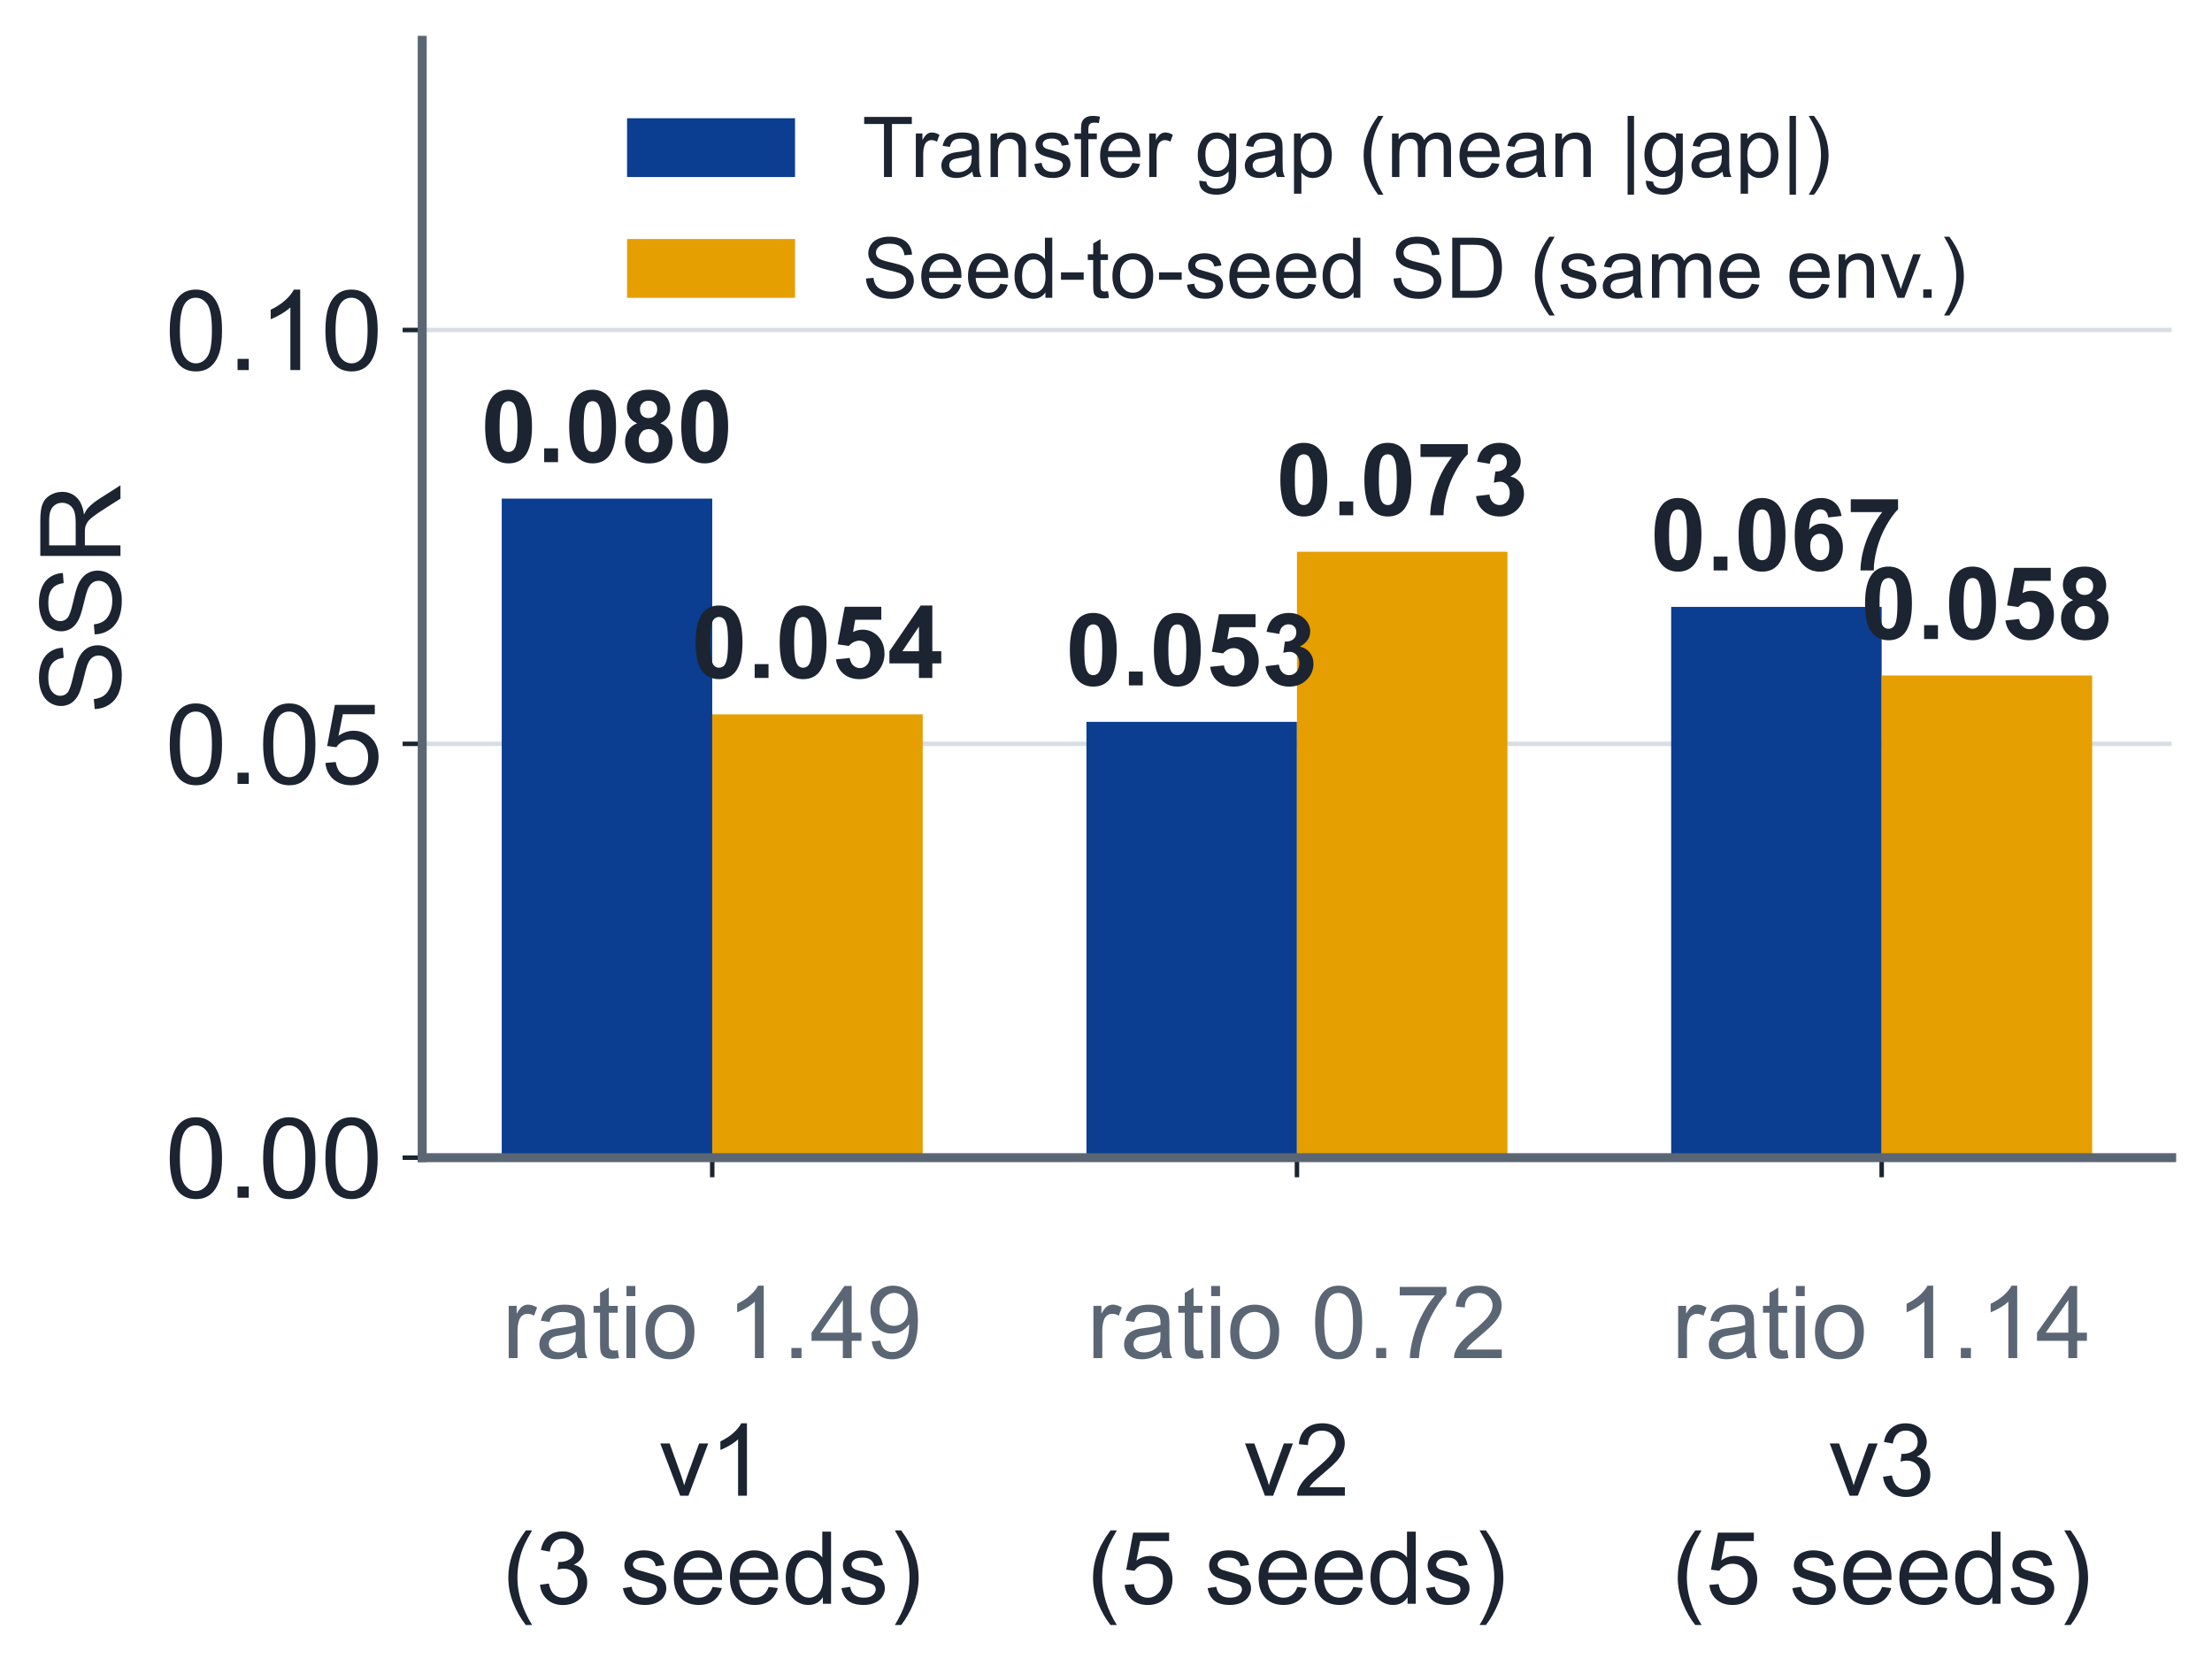
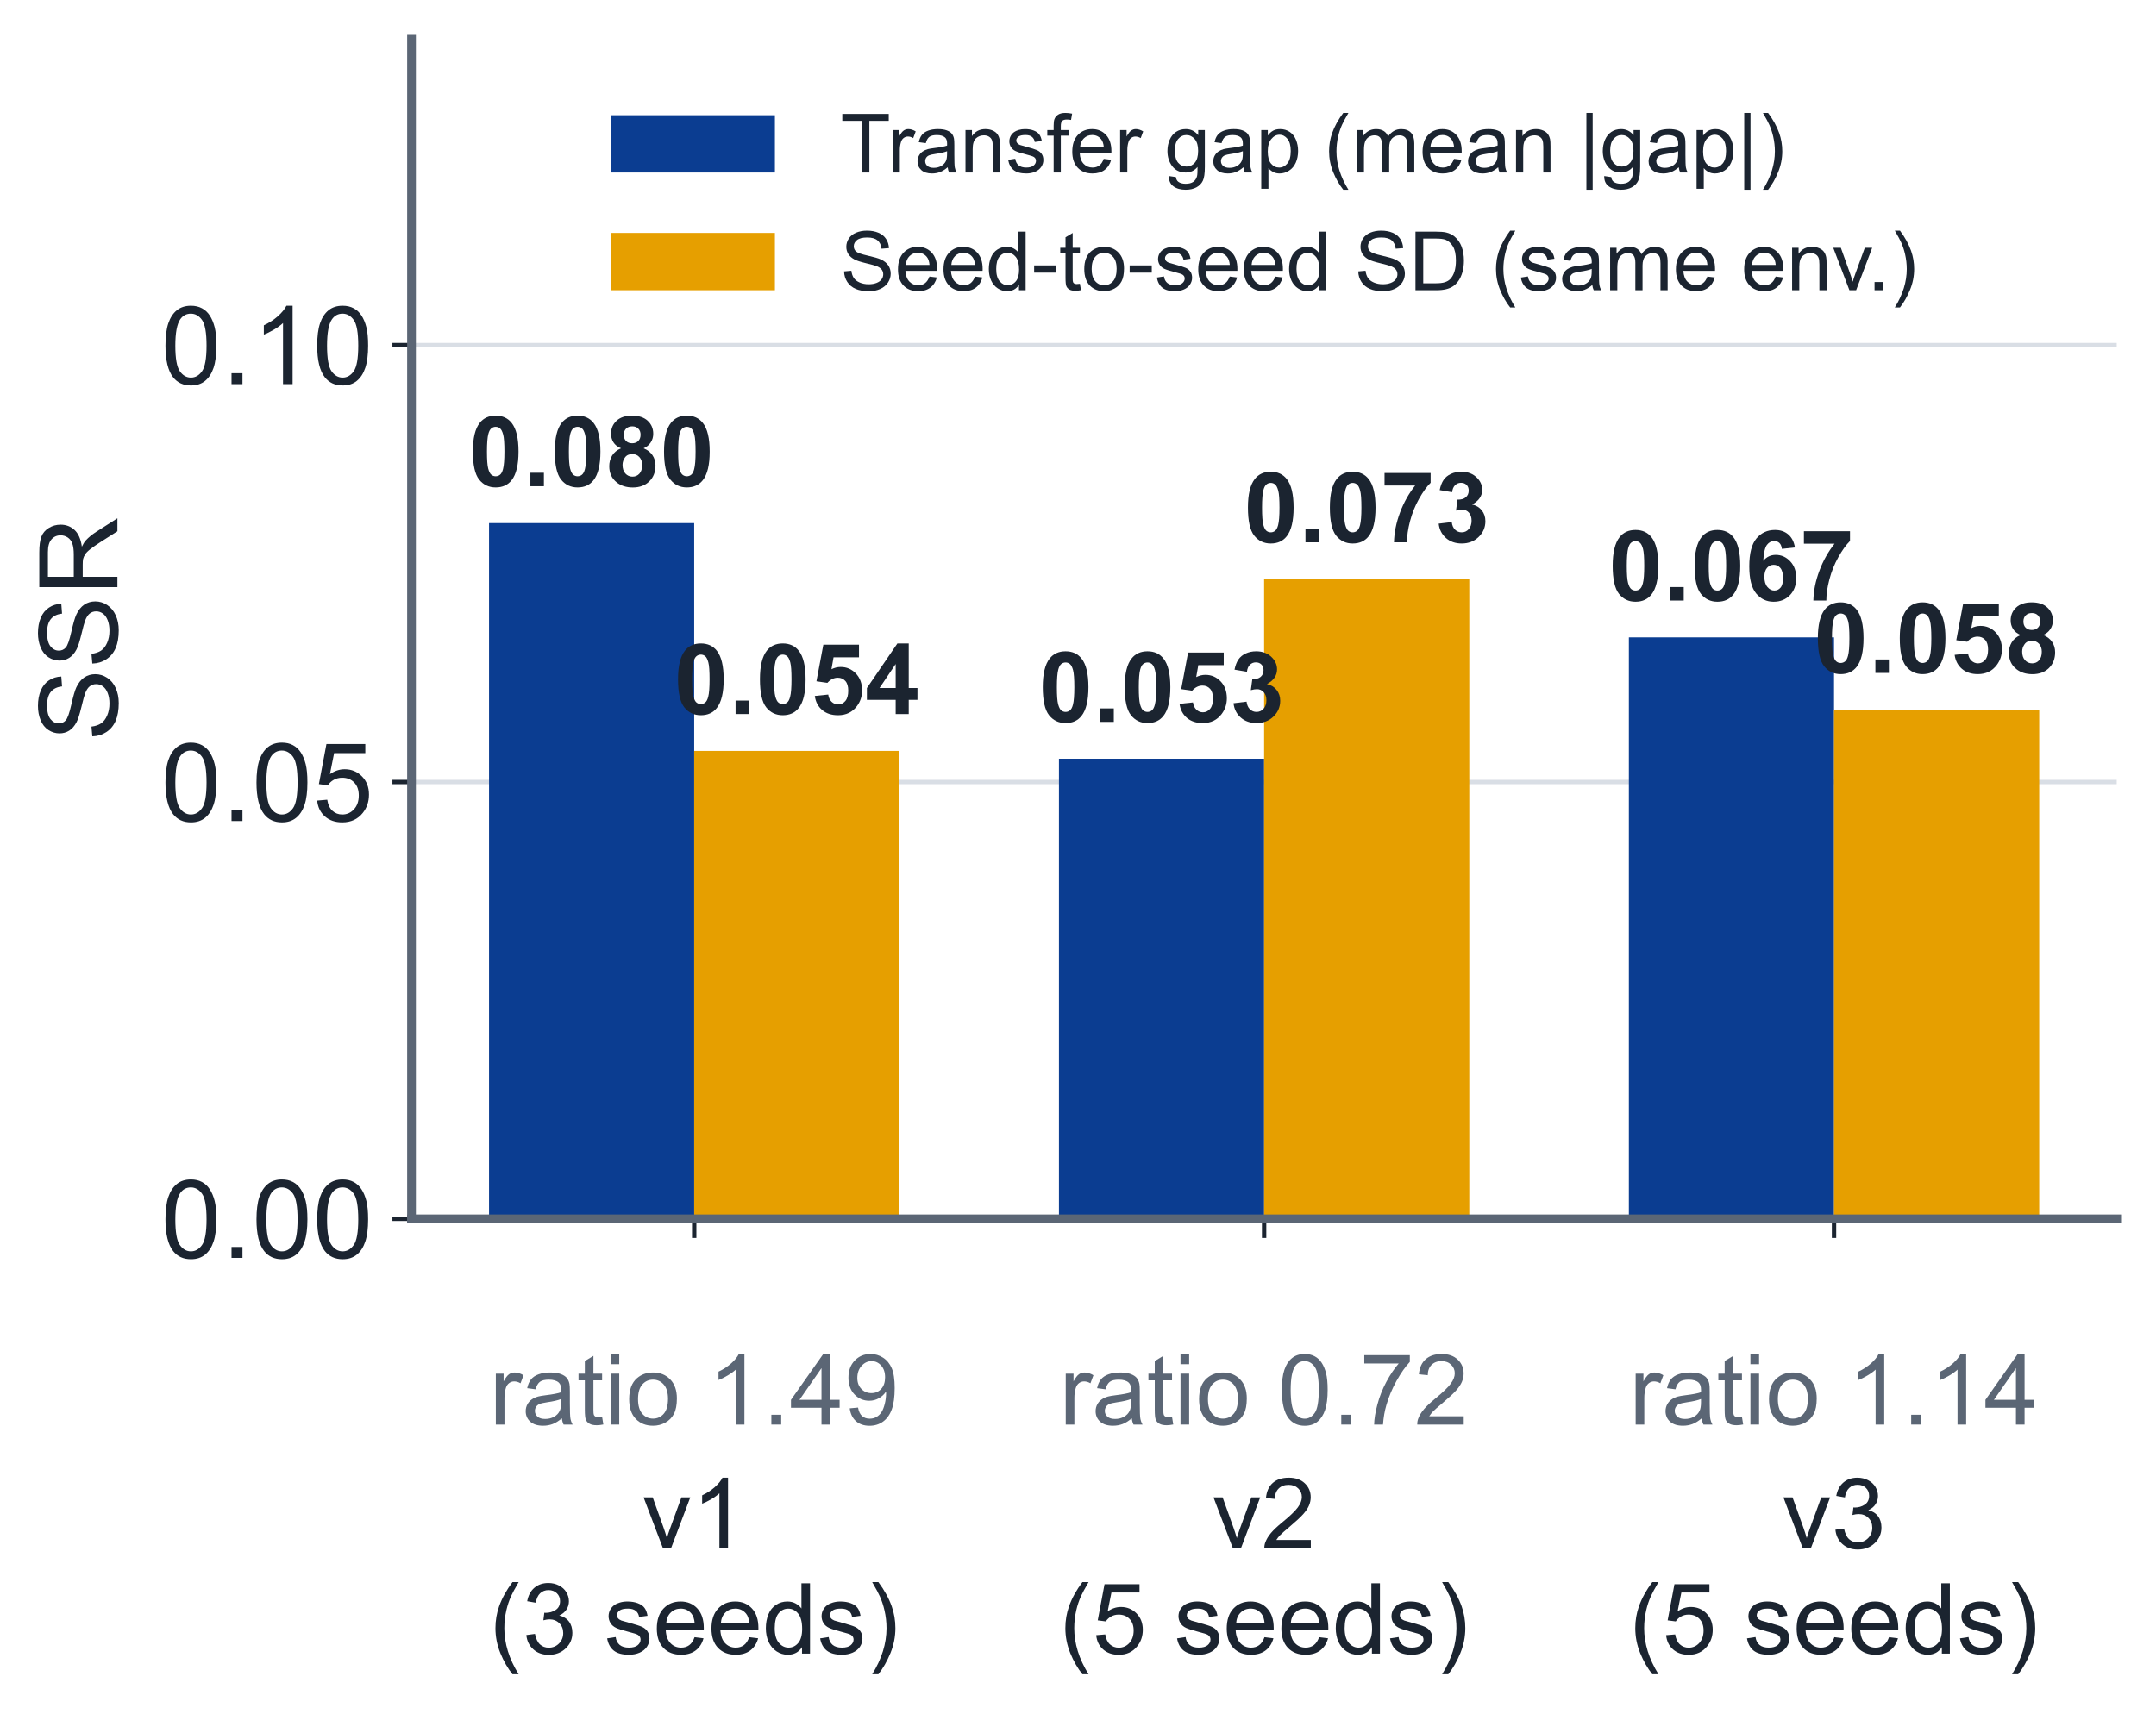
- <svg xmlns="http://www.w3.org/2000/svg" xmlns:xlink="http://www.w3.org/1999/xlink" width="395.092pt" height="297.458pt" viewBox="0 0 395.092 297.458" version="1.1">
+ <svg xmlns="http://www.w3.org/2000/svg" xmlns:xlink="http://www.w3.org/1999/xlink" width="395.092pt" height="314.09pt" viewBox="0 0 395.092 314.09" version="1.1">
  <defs>
    <style type="text/css">*{stroke-linejoin: round; stroke-linecap: butt}</style>
  </defs>
  <g id="figure_1">
    <g id="patch_1">
-       <path d="M 0 297.458  L 395.092 297.458  L 395.092 0  L 0 0  L 0 297.458  z " style="fill: none" />
+       <path d="M 0 314.09  L 395.092 314.09  L 395.092 -0  L 0 -0  L 0 314.09  z " style="fill: none" />
    </g>
    <g id="axes_1">
      <g id="patch_2">
-         <path d="M 75.412 206.784  L 387.892 206.784  L 387.892 7.2  L 75.412 7.2  L 75.412 206.784  z " style="fill: none" />
+         <path d="M 75.412 223.416  L 387.892 223.416  L 387.892 7.2  L 75.412 7.2  L 75.412 223.416  z " style="fill: none" />
      </g>
      <g id="matplotlib.axis_1">
        <g id="xtick_1">
          <g id="line2d_1">
            <defs>
-               <path id="m9fc8656f20" d="M 0 0  L 0 3.5  " style="stroke: #1b2430; stroke-width: 0.8" />
+               <path id="m1880cf16a8" d="M 0 0  L 0 3.5  " style="stroke: #1b2430; stroke-width: 0.8" />
            </defs>
            <g>
-               <use xlink:href="#m9fc8656f20" x="127.214" y="206.784" style="fill: #1b2430; stroke: #1b2430; stroke-width: 0.8" />
+               <use xlink:href="#m1880cf16a8" x="127.214" y="223.416" style="fill: #1b2430; stroke: #1b2430; stroke-width: 0.8" />
            </g>
          </g>
          <g id="text_1">
-             <g style="fill: #1b2430" transform="translate(117.7092 267.1681) scale(0.18 -0.18)">
+             <g style="fill: #1b2430" transform="translate(117.7092 283.8001) scale(0.18 -0.18)">
              <defs>
                <path id="ArialMT-76" d="M 1344 0  L 81 3319  L 675 3319  L 1388 1331  Q 1503 1009 1600 663  Q 1675 925 1809 1294  L 2547 3319  L 3125 3319  L 1869 0  L 1344 0  z " transform="scale(0.015625)" />
                <path id="ArialMT-31" d="M 2384 0  L 1822 0  L 1822 3584  Q 1619 3391 1289 3197  Q 959 3003 697 2906  L 697 3450  Q 1169 3672 1522 3987  Q 1875 4303 2022 4600  L 2384 4600  L 2384 0  z " transform="scale(0.015625)" />
              </defs>
              <use xlink:href="#ArialMT-76" />
              <use xlink:href="#ArialMT-31" transform="translate(50 0)" />
            </g>
-             <g style="fill: #1b2430" transform="translate(89.70087 286.4697) scale(0.18 -0.18)">
+             <g style="fill: #1b2430" transform="translate(89.70087 303.1017) scale(0.18 -0.18)">
              <defs>
                <path id="ArialMT-28" d="M 1497 -1347  Q 1031 -759 709 28  Q 388 816 388 1659  Q 388 2403 628 3084  Q 909 3875 1497 4659  L 1900 4659  Q 1522 4009 1400 3731  Q 1209 3300 1100 2831  Q 966 2247 966 1656  Q 966 153 1900 -1347  L 1497 -1347  z " transform="scale(0.015625)" />
                <path id="ArialMT-33" d="M 269 1209  L 831 1284  Q 928 806 1161 595  Q 1394 384 1728 384  Q 2125 384 2398 659  Q 2672 934 2672 1341  Q 2672 1728 2419 1979  Q 2166 2231 1775 2231  Q 1616 2231 1378 2169  L 1441 2663  Q 1497 2656 1531 2656  Q 1891 2656 2178 2843  Q 2466 3031 2466 3422  Q 2466 3731 2256 3934  Q 2047 4138 1716 4138  Q 1388 4138 1169 3931  Q 950 3725 888 3313  L 325 3413  Q 428 3978 793 4289  Q 1159 4600 1703 4600  Q 2078 4600 2393 4439  Q 2709 4278 2876 4000  Q 3044 3722 3044 3409  Q 3044 3113 2884 2869  Q 2725 2625 2413 2481  Q 2819 2388 3044 2092  Q 3269 1797 3269 1353  Q 3269 753 2831 336  Q 2394 -81 1725 -81  Q 1122 -81 723 278  Q 325 638 269 1209  z " transform="scale(0.015625)" />
                <path id="ArialMT-20" transform="scale(0.015625)" />
                <path id="ArialMT-73" d="M 197 991  L 753 1078  Q 800 744 1014 566  Q 1228 388 1613 388  Q 2000 388 2187 545  Q 2375 703 2375 916  Q 2375 1106 2209 1216  Q 2094 1291 1634 1406  Q 1016 1563 777 1677  Q 538 1791 414 1992  Q 291 2194 291 2438  Q 291 2659 392 2848  Q 494 3038 669 3163  Q 800 3259 1026 3326  Q 1253 3394 1513 3394  Q 1903 3394 2198 3281  Q 2494 3169 2634 2976  Q 2775 2784 2828 2463  L 2278 2388  Q 2241 2644 2061 2787  Q 1881 2931 1553 2931  Q 1166 2931 1000 2803  Q 834 2675 834 2503  Q 834 2394 903 2306  Q 972 2216 1119 2156  Q 1203 2125 1616 2013  Q 2213 1853 2448 1751  Q 2684 1650 2818 1456  Q 2953 1263 2953 975  Q 2953 694 2789 445  Q 2625 197 2315 61  Q 2006 -75 1616 -75  Q 969 -75 630 194  Q 291 463 197 991  z " transform="scale(0.015625)" />
                <path id="ArialMT-65" d="M 2694 1069  L 3275 997  Q 3138 488 2766 206  Q 2394 -75 1816 -75  Q 1088 -75 661 373  Q 234 822 234 1631  Q 234 2469 665 2931  Q 1097 3394 1784 3394  Q 2450 3394 2872 2941  Q 3294 2488 3294 1666  Q 3294 1616 3291 1516  L 816 1516  Q 847 969 1125 678  Q 1403 388 1819 388  Q 2128 388 2347 550  Q 2566 713 2694 1069  z M 847 1978  L 2700 1978  Q 2663 2397 2488 2606  Q 2219 2931 1791 2931  Q 1403 2931 1139 2672  Q 875 2413 847 1978  z " transform="scale(0.015625)" />
                <path id="ArialMT-64" d="M 2575 0  L 2575 419  Q 2259 -75 1647 -75  Q 1250 -75 917 144  Q 584 363 401 755  Q 219 1147 219 1656  Q 219 2153 384 2558  Q 550 2963 881 3178  Q 1213 3394 1622 3394  Q 1922 3394 2156 3267  Q 2391 3141 2538 2938  L 2538 4581  L 3097 4581  L 3097 0  L 2575 0  z M 797 1656  Q 797 1019 1065 703  Q 1334 388 1700 388  Q 2069 388 2326 689  Q 2584 991 2584 1609  Q 2584 2291 2321 2609  Q 2059 2928 1675 2928  Q 1300 2928 1048 2622  Q 797 2316 797 1656  z " transform="scale(0.015625)" />
                <path id="ArialMT-29" d="M 791 -1347  L 388 -1347  Q 1322 153 1322 1656  Q 1322 2244 1188 2822  Q 1081 3291 891 3722  Q 769 4003 388 4659  L 791 4659  Q 1378 3875 1659 3084  Q 1900 2403 1900 1659  Q 1900 816 1576 28  Q 1253 -759 791 -1347  z " transform="scale(0.015625)" />
              </defs>
              <use xlink:href="#ArialMT-28" />
              <use xlink:href="#ArialMT-33" transform="translate(33.30078 0)" />
              <use xlink:href="#ArialMT-20" transform="translate(88.91602 0)" />
              <use xlink:href="#ArialMT-73" transform="translate(116.6992 0)" />
              <use xlink:href="#ArialMT-65" transform="translate(166.6992 0)" />
              <use xlink:href="#ArialMT-65" transform="translate(222.3145 0)" />
              <use xlink:href="#ArialMT-64" transform="translate(277.9297 0)" />
              <use xlink:href="#ArialMT-73" transform="translate(333.5449 0)" />
              <use xlink:href="#ArialMT-29" transform="translate(383.5449 0)" />
            </g>
          </g>
        </g>
        <g id="xtick_2">
          <g id="line2d_2">
            <g>
-               <use xlink:href="#m9fc8656f20" x="231.653" y="206.784" style="fill: #1b2430; stroke: #1b2430; stroke-width: 0.8" />
+               <use xlink:href="#m1880cf16a8" x="231.653" y="223.416" style="fill: #1b2430; stroke: #1b2430; stroke-width: 0.8" />
            </g>
          </g>
          <g id="text_2">
-             <g style="fill: #1b2430" transform="translate(222.1477 267.1681) scale(0.18 -0.18)">
+             <g style="fill: #1b2430" transform="translate(222.1477 283.8001) scale(0.18 -0.18)">
              <defs>
                <path id="ArialMT-32" d="M 3222 541  L 3222 0  L 194 0  Q 188 203 259 391  Q 375 700 629 1000  Q 884 1300 1366 1694  Q 2113 2306 2375 2664  Q 2638 3022 2638 3341  Q 2638 3675 2398 3904  Q 2159 4134 1775 4134  Q 1369 4134 1125 3890  Q 881 3647 878 3216  L 300 3275  Q 359 3922 746 4261  Q 1134 4600 1788 4600  Q 2447 4600 2831 4234  Q 3216 3869 3216 3328  Q 3216 3053 3103 2787  Q 2991 2522 2730 2228  Q 2469 1934 1863 1422  Q 1356 997 1212 845  Q 1069 694 975 541  L 3222 541  z " transform="scale(0.015625)" />
              </defs>
              <use xlink:href="#ArialMT-76" />
              <use xlink:href="#ArialMT-32" transform="translate(50 0)" />
            </g>
-             <g style="fill: #1b2430" transform="translate(194.1394 286.4697) scale(0.18 -0.18)">
+             <g style="fill: #1b2430" transform="translate(194.1394 303.1017) scale(0.18 -0.18)">
              <defs>
                <path id="ArialMT-35" d="M 266 1200  L 856 1250  Q 922 819 1161 601  Q 1400 384 1738 384  Q 2144 384 2425 690  Q 2706 997 2706 1503  Q 2706 1984 2436 2262  Q 2166 2541 1728 2541  Q 1456 2541 1237 2417  Q 1019 2294 894 2097  L 366 2166  L 809 4519  L 3088 4519  L 3088 3981  L 1259 3981  L 1013 2750  Q 1425 3038 1878 3038  Q 2478 3038 2890 2622  Q 3303 2206 3303 1553  Q 3303 931 2941 478  Q 2500 -78 1738 -78  Q 1113 -78 717 272  Q 322 622 266 1200  z " transform="scale(0.015625)" />
              </defs>
              <use xlink:href="#ArialMT-28" />
              <use xlink:href="#ArialMT-35" transform="translate(33.30078 0)" />
              <use xlink:href="#ArialMT-20" transform="translate(88.91602 0)" />
              <use xlink:href="#ArialMT-73" transform="translate(116.6992 0)" />
              <use xlink:href="#ArialMT-65" transform="translate(166.6992 0)" />
              <use xlink:href="#ArialMT-65" transform="translate(222.3145 0)" />
              <use xlink:href="#ArialMT-64" transform="translate(277.9297 0)" />
              <use xlink:href="#ArialMT-73" transform="translate(333.5449 0)" />
              <use xlink:href="#ArialMT-29" transform="translate(383.5449 0)" />
            </g>
          </g>
        </g>
        <g id="xtick_3">
          <g id="line2d_3">
            <g>
-               <use xlink:href="#m9fc8656f20" x="336.091" y="206.784" style="fill: #1b2430; stroke: #1b2430; stroke-width: 0.8" />
+               <use xlink:href="#m1880cf16a8" x="336.091" y="223.416" style="fill: #1b2430; stroke: #1b2430; stroke-width: 0.8" />
            </g>
          </g>
          <g id="text_3">
-             <g style="fill: #1b2430" transform="translate(326.5862 267.1681) scale(0.18 -0.18)">
+             <g style="fill: #1b2430" transform="translate(326.5862 283.8001) scale(0.18 -0.18)">
              <use xlink:href="#ArialMT-76" />
              <use xlink:href="#ArialMT-33" transform="translate(50 0)" />
            </g>
-             <g style="fill: #1b2430" transform="translate(298.5779 286.4697) scale(0.18 -0.18)">
+             <g style="fill: #1b2430" transform="translate(298.5779 303.1017) scale(0.18 -0.18)">
              <use xlink:href="#ArialMT-28" />
              <use xlink:href="#ArialMT-35" transform="translate(33.30078 0)" />
              <use xlink:href="#ArialMT-20" transform="translate(88.91602 0)" />
              <use xlink:href="#ArialMT-73" transform="translate(116.6992 0)" />
              <use xlink:href="#ArialMT-65" transform="translate(166.6992 0)" />
              <use xlink:href="#ArialMT-65" transform="translate(222.3145 0)" />
              <use xlink:href="#ArialMT-64" transform="translate(277.9297 0)" />
              <use xlink:href="#ArialMT-73" transform="translate(333.5449 0)" />
              <use xlink:href="#ArialMT-29" transform="translate(383.5449 0)" />
            </g>
          </g>
        </g>
      </g>
      <g id="matplotlib.axis_2">
        <g id="ytick_1">
          <g id="line2d_4">
-             <path d="M 75.412 206.784  L 387.892 206.784  " clip-path="url(#p606c380987)" style="fill: none; stroke: #d9dee5; stroke-width: 0.8; stroke-linecap: square" />
+             <path d="M 75.412 223.416  L 387.892 223.416  " clip-path="url(#pad9ba9b71a)" style="fill: none; stroke: #d9dee5; stroke-width: 0.8; stroke-linecap: square" />
          </g>
          <g id="line2d_5">
            <defs>
-               <path id="ma56abb17a4" d="M 0 0  L -3.5 0  " style="stroke: #1b2430; stroke-width: 0.8" />
+               <path id="meb5f67e574" d="M 0 0  L -3.5 0  " style="stroke: #1b2430; stroke-width: 0.8" />
            </defs>
            <g>
-               <use xlink:href="#ma56abb17a4" x="75.412" y="206.784" style="fill: #1b2430; stroke: #1b2430; stroke-width: 0.8" />
+               <use xlink:href="#meb5f67e574" x="75.412" y="223.416" style="fill: #1b2430; stroke: #1b2430; stroke-width: 0.8" />
            </g>
          </g>
          <g id="text_4">
-             <g style="fill: #1b2430" transform="translate(29.49063 213.9418) scale(0.2 -0.2)">
+             <g style="fill: #1b2430" transform="translate(29.49063 230.5738) scale(0.2 -0.2)">
              <defs>
                <path id="ArialMT-30" d="M 266 2259  Q 266 3072 433 3567  Q 600 4063 929 4331  Q 1259 4600 1759 4600  Q 2128 4600 2406 4451  Q 2684 4303 2865 4023  Q 3047 3744 3150 3342  Q 3253 2941 3253 2259  Q 3253 1453 3087 958  Q 2922 463 2592 192  Q 2263 -78 1759 -78  Q 1097 -78 719 397  Q 266 969 266 2259  z M 844 2259  Q 844 1131 1108 757  Q 1372 384 1759 384  Q 2147 384 2411 759  Q 2675 1134 2675 2259  Q 2675 3391 2411 3762  Q 2147 4134 1753 4134  Q 1366 4134 1134 3806  Q 844 3388 844 2259  z " transform="scale(0.015625)" />
                <path id="ArialMT-2e" d="M 581 0  L 581 641  L 1222 641  L 1222 0  L 581 0  z " transform="scale(0.015625)" />
              </defs>
              <use xlink:href="#ArialMT-30" />
              <use xlink:href="#ArialMT-2e" transform="translate(55.61523 0)" />
              <use xlink:href="#ArialMT-30" transform="translate(83.39844 0)" />
              <use xlink:href="#ArialMT-30" transform="translate(139.0137 0)" />
            </g>
          </g>
        </g>
        <g id="ytick_2">
          <g id="line2d_6">
-             <path d="M 75.412 132.864  L 387.892 132.864  " clip-path="url(#p606c380987)" style="fill: none; stroke: #d9dee5; stroke-width: 0.8; stroke-linecap: square" />
+             <path d="M 75.412 143.336  L 387.892 143.336  " clip-path="url(#pad9ba9b71a)" style="fill: none; stroke: #d9dee5; stroke-width: 0.8; stroke-linecap: square" />
          </g>
          <g id="line2d_7">
            <g>
-               <use xlink:href="#ma56abb17a4" x="75.412" y="132.864" style="fill: #1b2430; stroke: #1b2430; stroke-width: 0.8" />
+               <use xlink:href="#meb5f67e574" x="75.412" y="143.336" style="fill: #1b2430; stroke: #1b2430; stroke-width: 0.8" />
            </g>
          </g>
          <g id="text_5">
-             <g style="fill: #1b2430" transform="translate(29.49063 140.0218) scale(0.2 -0.2)">
+             <g style="fill: #1b2430" transform="translate(29.49063 150.4938) scale(0.2 -0.2)">
              <use xlink:href="#ArialMT-30" />
              <use xlink:href="#ArialMT-2e" transform="translate(55.61523 0)" />
              <use xlink:href="#ArialMT-30" transform="translate(83.39844 0)" />
              <use xlink:href="#ArialMT-35" transform="translate(139.0137 0)" />
            </g>
          </g>
        </g>
        <g id="ytick_3">
          <g id="line2d_8">
-             <path d="M 75.412 58.944  L 387.892 58.944  " clip-path="url(#p606c380987)" style="fill: none; stroke: #d9dee5; stroke-width: 0.8; stroke-linecap: square" />
+             <path d="M 75.412 63.256  L 387.892 63.256  " clip-path="url(#pad9ba9b71a)" style="fill: none; stroke: #d9dee5; stroke-width: 0.8; stroke-linecap: square" />
          </g>
          <g id="line2d_9">
            <g>
-               <use xlink:href="#ma56abb17a4" x="75.412" y="58.944" style="fill: #1b2430; stroke: #1b2430; stroke-width: 0.8" />
+               <use xlink:href="#meb5f67e574" x="75.412" y="63.256" style="fill: #1b2430; stroke: #1b2430; stroke-width: 0.8" />
            </g>
          </g>
          <g id="text_6">
-             <g style="fill: #1b2430" transform="translate(29.49063 66.10181) scale(0.2 -0.2)">
+             <g style="fill: #1b2430" transform="translate(29.49063 70.41381) scale(0.2 -0.2)">
              <use xlink:href="#ArialMT-30" />
              <use xlink:href="#ArialMT-2e" transform="translate(55.61523 0)" />
              <use xlink:href="#ArialMT-31" transform="translate(83.39844 0)" />
              <use xlink:href="#ArialMT-30" transform="translate(139.0137 0)" />
            </g>
          </g>
        </g>
        <g id="text_7">
-           <g style="fill: #1b2430" transform="translate(21.51562 127.5545) rotate(-90) scale(0.2 -0.2)">
+           <g style="fill: #1b2430" transform="translate(21.51562 135.8705) rotate(-90) scale(0.2 -0.2)">
            <defs>
              <path id="ArialMT-53" d="M 288 1472  L 859 1522  Q 900 1178 1048 958  Q 1197 738 1509 602  Q 1822 466 2213 466  Q 2559 466 2825 569  Q 3091 672 3220 851  Q 3350 1031 3350 1244  Q 3350 1459 3225 1620  Q 3100 1781 2813 1891  Q 2628 1963 1997 2114  Q 1366 2266 1113 2400  Q 784 2572 623 2826  Q 463 3081 463 3397  Q 463 3744 659 4045  Q 856 4347 1234 4503  Q 1613 4659 2075 4659  Q 2584 4659 2973 4495  Q 3363 4331 3572 4012  Q 3781 3694 3797 3291  L 3216 3247  Q 3169 3681 2898 3903  Q 2628 4125 2100 4125  Q 1550 4125 1298 3923  Q 1047 3722 1047 3438  Q 1047 3191 1225 3031  Q 1400 2872 2139 2705  Q 2878 2538 3153 2413  Q 3553 2228 3743 1945  Q 3934 1663 3934 1294  Q 3934 928 3725 604  Q 3516 281 3123 101  Q 2731 -78 2241 -78  Q 1619 -78 1198 103  Q 778 284 539 648  Q 300 1013 288 1472  z " transform="scale(0.015625)" />
              <path id="ArialMT-52" d="M 503 0  L 503 4581  L 2534 4581  Q 3147 4581 3465 4457  Q 3784 4334 3975 4021  Q 4166 3709 4166 3331  Q 4166 2844 3850 2509  Q 3534 2175 2875 2084  Q 3116 1969 3241 1856  Q 3506 1613 3744 1247  L 4541 0  L 3778 0  L 3172 953  Q 2906 1366 2734 1584  Q 2563 1803 2427 1890  Q 2291 1978 2150 2013  Q 2047 2034 1813 2034  L 1109 2034  L 1109 0  L 503 0  z M 1109 2559  L 2413 2559  Q 2828 2559 3062 2645  Q 3297 2731 3419 2920  Q 3541 3109 3541 3331  Q 3541 3656 3305 3865  Q 3069 4075 2559 4075  L 1109 4075  L 1109 2559  z " transform="scale(0.015625)" />
            </defs>
            <use xlink:href="#ArialMT-53" />
            <use xlink:href="#ArialMT-53" transform="translate(66.69922 0)" />
            <use xlink:href="#ArialMT-52" transform="translate(133.3984 0)" />
          </g>
        </g>
      </g>
      <g id="patch_3">
-         <path d="M 89.616 206.784  L 127.214 206.784  L 127.214 89.06  L 89.616 89.06  z " clip-path="url(#p606c380987)" style="fill: #0b3d91" />
+         <path d="M 89.616 223.416  L 127.214 223.416  L 127.214 95.882  L 89.616 95.882  z " clip-path="url(#pad9ba9b71a)" style="fill: #0b3d91" />
      </g>
      <g id="patch_4">
-         <path d="M 194.055 206.784  L 231.653 206.784  L 231.653 128.932  L 194.055 128.932  z " clip-path="url(#p606c380987)" style="fill: #0b3d91" />
+         <path d="M 194.055 223.416  L 231.653 223.416  L 231.653 139.076  L 194.055 139.076  z " clip-path="url(#pad9ba9b71a)" style="fill: #0b3d91" />
      </g>
      <g id="patch_5">
-         <path d="M 298.493 206.784  L 336.091 206.784  L 336.091 108.4  L 298.493 108.4  z " clip-path="url(#p606c380987)" style="fill: #0b3d91" />
+         <path d="M 298.493 223.416  L 336.091 223.416  L 336.091 116.833  L 298.493 116.833  z " clip-path="url(#pad9ba9b71a)" style="fill: #0b3d91" />
      </g>
      <g id="patch_6">
-         <path d="M 127.214 206.784  L 164.812 206.784  L 164.812 127.603  L 127.214 127.603  z " clip-path="url(#p606c380987)" style="fill: #e69f00" />
+         <path d="M 127.214 223.416  L 164.812 223.416  L 164.812 137.636  L 127.214 137.636  z " clip-path="url(#pad9ba9b71a)" style="fill: #e69f00" />
      </g>
      <g id="patch_7">
-         <path d="M 231.653 206.784  L 269.25 206.784  L 269.25 98.548  L 231.653 98.548  z " clip-path="url(#p606c380987)" style="fill: #e69f00" />
+         <path d="M 231.653 223.416  L 269.25 223.416  L 269.25 106.161  L 231.653 106.161  z " clip-path="url(#pad9ba9b71a)" style="fill: #e69f00" />
      </g>
      <g id="patch_8">
-         <path d="M 336.091 206.784  L 373.689 206.784  L 373.689 120.651  L 336.091 120.651  z " clip-path="url(#p606c380987)" style="fill: #e69f00" />
+         <path d="M 336.091 223.416  L 373.689 223.416  L 373.689 130.105  L 336.091 130.105  z " clip-path="url(#pad9ba9b71a)" style="fill: #e69f00" />
      </g>
      <g id="patch_9">
-         <path d="M 75.412 206.784  L 75.412 7.2  " style="fill: none; stroke: #5b6675; stroke-width: 1.6; stroke-linejoin: miter; stroke-linecap: square" />
+         <path d="M 75.412 223.416  L 75.412 7.2  " style="fill: none; stroke: #5b6675; stroke-width: 1.6; stroke-linejoin: miter; stroke-linecap: square" />
      </g>
      <g id="patch_10">
-         <path d="M 75.412 206.784  L 387.892 206.784  " style="fill: none; stroke: #5b6675; stroke-width: 1.6; stroke-linejoin: miter; stroke-linecap: square" />
+         <path d="M 75.412 223.416  L 387.892 223.416  " style="fill: none; stroke: #5b6675; stroke-width: 1.6; stroke-linejoin: miter; stroke-linecap: square" />
      </g>
      <g id="text_8">
-         <g style="fill: #1b2430" transform="translate(85.89538 82.55139) scale(0.18 -0.18)">
+         <g style="fill: #1b2430" transform="translate(85.89538 89.12668) scale(0.18 -0.18)">
          <defs>
            <path id="Arial-BoldMT-30" d="M 1756 4600  Q 2422 4600 2797 4125  Q 3244 3563 3244 2259  Q 3244 959 2794 391  Q 2422 -78 1756 -78  Q 1088 -78 678 436  Q 269 950 269 2269  Q 269 3563 719 4131  Q 1091 4600 1756 4600  z M 1756 3872  Q 1597 3872 1472 3770  Q 1347 3669 1278 3406  Q 1188 3066 1188 2259  Q 1188 1453 1269 1151  Q 1350 850 1473 750  Q 1597 650 1756 650  Q 1916 650 2041 751  Q 2166 853 2234 1116  Q 2325 1453 2325 2259  Q 2325 3066 2244 3367  Q 2163 3669 2039 3770  Q 1916 3872 1756 3872  z " transform="scale(0.015625)" />
            <path id="Arial-BoldMT-2e" d="M 459 0  L 459 878  L 1338 878  L 1338 0  L 459 0  z " transform="scale(0.015625)" />
            <path id="Arial-BoldMT-38" d="M 1025 2472  Q 684 2616 529 2867  Q 375 3119 375 3419  Q 375 3931 733 4265  Q 1091 4600 1750 4600  Q 2403 4600 2764 4265  Q 3125 3931 3125 3419  Q 3125 3100 2959 2851  Q 2794 2603 2494 2472  Q 2875 2319 3073 2025  Q 3272 1731 3272 1347  Q 3272 713 2867 316  Q 2463 -81 1791 -81  Q 1166 -81 750 247  Q 259 634 259 1309  Q 259 1681 443 1992  Q 628 2303 1025 2472  z M 1206 3356  Q 1206 3094 1354 2947  Q 1503 2800 1750 2800  Q 2000 2800 2150 2948  Q 2300 3097 2300 3359  Q 2300 3606 2151 3754  Q 2003 3903 1759 3903  Q 1506 3903 1356 3753  Q 1206 3603 1206 3356  z M 1125 1394  Q 1125 1031 1311 828  Q 1497 625 1775 625  Q 2047 625 2225 820  Q 2403 1016 2403 1384  Q 2403 1706 2222 1901  Q 2041 2097 1763 2097  Q 1441 2097 1283 1875  Q 1125 1653 1125 1394  z " transform="scale(0.015625)" />
          </defs>
          <use xlink:href="#Arial-BoldMT-30" />
          <use xlink:href="#Arial-BoldMT-2e" transform="translate(55.61523 0)" />
          <use xlink:href="#Arial-BoldMT-30" transform="translate(83.39844 0)" />
          <use xlink:href="#Arial-BoldMT-38" transform="translate(139.0137 0)" />
          <use xlink:href="#Arial-BoldMT-30" transform="translate(194.6289 0)" />
        </g>
      </g>
      <g id="text_9">
-         <g style="fill: #1b2430" transform="translate(190.3339 122.4228) scale(0.18 -0.18)">
+         <g style="fill: #1b2430" transform="translate(190.3339 132.3207) scale(0.18 -0.18)">
          <defs>
            <path id="Arial-BoldMT-35" d="M 284 1178  L 1159 1269  Q 1197 972 1381 798  Q 1566 625 1806 625  Q 2081 625 2272 848  Q 2463 1072 2463 1522  Q 2463 1944 2273 2155  Q 2084 2366 1781 2366  Q 1403 2366 1103 2031  L 391 2134  L 841 4519  L 3163 4519  L 3163 3697  L 1506 3697  L 1369 2919  Q 1663 3066 1969 3066  Q 2553 3066 2959 2641  Q 3366 2216 3366 1538  Q 3366 972 3038 528  Q 2591 -78 1797 -78  Q 1163 -78 763 262  Q 363 603 284 1178  z " transform="scale(0.015625)" />
            <path id="Arial-BoldMT-33" d="M 241 1216  L 1091 1319  Q 1131 994 1309 822  Q 1488 650 1741 650  Q 2013 650 2198 856  Q 2384 1063 2384 1413  Q 2384 1744 2206 1937  Q 2028 2131 1772 2131  Q 1603 2131 1369 2066  L 1466 2781  Q 1822 2772 2009 2936  Q 2197 3100 2197 3372  Q 2197 3603 2059 3740  Q 1922 3878 1694 3878  Q 1469 3878 1309 3722  Q 1150 3566 1116 3266  L 306 3403  Q 391 3819 561 4067  Q 731 4316 1036 4458  Q 1341 4600 1719 4600  Q 2366 4600 2756 4188  Q 3078 3850 3078 3425  Q 3078 2822 2419 2463  Q 2813 2378 3048 2084  Q 3284 1791 3284 1375  Q 3284 772 2843 347  Q 2403 -78 1747 -78  Q 1125 -78 715 280  Q 306 638 241 1216  z " transform="scale(0.015625)" />
          </defs>
          <use xlink:href="#Arial-BoldMT-30" />
          <use xlink:href="#Arial-BoldMT-2e" transform="translate(55.61523 0)" />
          <use xlink:href="#Arial-BoldMT-30" transform="translate(83.39844 0)" />
          <use xlink:href="#Arial-BoldMT-35" transform="translate(139.0137 0)" />
          <use xlink:href="#Arial-BoldMT-33" transform="translate(194.6289 0)" />
        </g>
      </g>
      <g id="text_10">
-         <g style="fill: #1b2430" transform="translate(294.7724 101.8906) scale(0.18 -0.18)">
+         <g style="fill: #1b2430" transform="translate(294.7724 110.0775) scale(0.18 -0.18)">
          <defs>
            <path id="Arial-BoldMT-36" d="M 3247 3459  L 2397 3366  Q 2366 3628 2234 3753  Q 2103 3878 1894 3878  Q 1616 3878 1423 3628  Q 1231 3378 1181 2588  Q 1509 2975 1997 2975  Q 2547 2975 2939 2556  Q 3331 2138 3331 1475  Q 3331 772 2918 347  Q 2506 -78 1859 -78  Q 1166 -78 719 461  Q 272 1000 272 2228  Q 272 3488 737 4044  Q 1203 4600 1947 4600  Q 2469 4600 2811 4308  Q 3153 4016 3247 3459  z M 1256 1544  Q 1256 1116 1453 883  Q 1650 650 1903 650  Q 2147 650 2309 840  Q 2472 1031 2472 1466  Q 2472 1913 2297 2120  Q 2122 2328 1859 2328  Q 1606 2328 1431 2129  Q 1256 1931 1256 1544  z " transform="scale(0.015625)" />
            <path id="Arial-BoldMT-37" d="M 272 3703  L 272 4519  L 3275 4519  L 3275 3881  Q 2903 3516 2518 2831  Q 2134 2147 1932 1376  Q 1731 606 1734 0  L 888 0  Q 909 950 1279 1937  Q 1650 2925 2269 3703  L 272 3703  z " transform="scale(0.015625)" />
          </defs>
          <use xlink:href="#Arial-BoldMT-30" />
          <use xlink:href="#Arial-BoldMT-2e" transform="translate(55.61523 0)" />
          <use xlink:href="#Arial-BoldMT-30" transform="translate(83.39844 0)" />
          <use xlink:href="#Arial-BoldMT-36" transform="translate(139.0137 0)" />
          <use xlink:href="#Arial-BoldMT-37" transform="translate(194.6289 0)" />
        </g>
      </g>
      <g id="text_11">
-         <g style="fill: #1b2430" transform="translate(123.4932 121.0938) scale(0.18 -0.18)">
+         <g style="fill: #1b2430" transform="translate(123.4932 130.881) scale(0.18 -0.18)">
          <defs>
            <path id="Arial-BoldMT-34" d="M 1994 0  L 1994 922  L 119 922  L 119 1691  L 2106 4600  L 2844 4600  L 2844 1694  L 3413 1694  L 3413 922  L 2844 922  L 2844 0  L 1994 0  z M 1994 1694  L 1994 3259  L 941 1694  L 1994 1694  z " transform="scale(0.015625)" />
          </defs>
          <use xlink:href="#Arial-BoldMT-30" />
          <use xlink:href="#Arial-BoldMT-2e" transform="translate(55.61523 0)" />
          <use xlink:href="#Arial-BoldMT-30" transform="translate(83.39844 0)" />
          <use xlink:href="#Arial-BoldMT-35" transform="translate(139.0137 0)" />
          <use xlink:href="#Arial-BoldMT-34" transform="translate(194.6289 0)" />
        </g>
      </g>
      <g id="text_12">
-         <g style="fill: #1b2430" transform="translate(227.9317 92.03922) scale(0.18 -0.18)">
+         <g style="fill: #1b2430" transform="translate(227.9317 99.40517) scale(0.18 -0.18)">
          <use xlink:href="#Arial-BoldMT-30" />
          <use xlink:href="#Arial-BoldMT-2e" transform="translate(55.61523 0)" />
          <use xlink:href="#Arial-BoldMT-30" transform="translate(83.39844 0)" />
          <use xlink:href="#Arial-BoldMT-37" transform="translate(139.0137 0)" />
          <use xlink:href="#Arial-BoldMT-33" transform="translate(194.6289 0)" />
        </g>
      </g>
      <g id="text_13">
-         <g style="fill: #1b2430" transform="translate(332.3702 114.1417) scale(0.18 -0.18)">
+         <g style="fill: #1b2430" transform="translate(332.3702 123.3495) scale(0.18 -0.18)">
          <use xlink:href="#Arial-BoldMT-30" />
          <use xlink:href="#Arial-BoldMT-2e" transform="translate(55.61523 0)" />
          <use xlink:href="#Arial-BoldMT-30" transform="translate(83.39844 0)" />
          <use xlink:href="#Arial-BoldMT-35" transform="translate(139.0137 0)" />
          <use xlink:href="#Arial-BoldMT-38" transform="translate(194.6289 0)" />
        </g>
      </g>
      <g id="text_14">
-         <g style="fill: #5b6675" transform="translate(89.69244 242.5833) scale(0.18 -0.18)">
+         <g style="fill: #5b6675" transform="translate(89.69244 261.1249) scale(0.18 -0.18)">
          <defs>
            <path id="ArialMT-72" d="M 416 0  L 416 3319  L 922 3319  L 922 2816  Q 1116 3169 1280 3281  Q 1444 3394 1641 3394  Q 1925 3394 2219 3213  L 2025 2691  Q 1819 2813 1613 2813  Q 1428 2813 1281 2702  Q 1134 2591 1072 2394  Q 978 2094 978 1738  L 978 0  L 416 0  z " transform="scale(0.015625)" />
            <path id="ArialMT-61" d="M 2588 409  Q 2275 144 1986 34  Q 1697 -75 1366 -75  Q 819 -75 525 192  Q 231 459 231 875  Q 231 1119 342 1320  Q 453 1522 633 1644  Q 813 1766 1038 1828  Q 1203 1872 1538 1913  Q 2219 1994 2541 2106  Q 2544 2222 2544 2253  Q 2544 2597 2384 2738  Q 2169 2928 1744 2928  Q 1347 2928 1158 2789  Q 969 2650 878 2297  L 328 2372  Q 403 2725 575 2942  Q 747 3159 1072 3276  Q 1397 3394 1825 3394  Q 2250 3394 2515 3294  Q 2781 3194 2906 3042  Q 3031 2891 3081 2659  Q 3109 2516 3109 2141  L 3109 1391  Q 3109 606 3145 398  Q 3181 191 3288 0  L 2700 0  Q 2613 175 2588 409  z M 2541 1666  Q 2234 1541 1622 1453  Q 1275 1403 1131 1340  Q 988 1278 909 1158  Q 831 1038 831 891  Q 831 666 1001 516  Q 1172 366 1500 366  Q 1825 366 2078 508  Q 2331 650 2450 897  Q 2541 1088 2541 1459  L 2541 1666  z " transform="scale(0.015625)" />
            <path id="ArialMT-74" d="M 1650 503  L 1731 6  Q 1494 -44 1306 -44  Q 1000 -44 831 53  Q 663 150 594 308  Q 525 466 525 972  L 525 2881  L 113 2881  L 113 3319  L 525 3319  L 525 4141  L 1084 4478  L 1084 3319  L 1650 3319  L 1650 2881  L 1084 2881  L 1084 941  Q 1084 700 1114 631  Q 1144 563 1211 522  Q 1278 481 1403 481  Q 1497 481 1650 503  z " transform="scale(0.015625)" />
            <path id="ArialMT-69" d="M 425 3934  L 425 4581  L 988 4581  L 988 3934  L 425 3934  z M 425 0  L 425 3319  L 988 3319  L 988 0  L 425 0  z " transform="scale(0.015625)" />
            <path id="ArialMT-6f" d="M 213 1659  Q 213 2581 725 3025  Q 1153 3394 1769 3394  Q 2453 3394 2887 2945  Q 3322 2497 3322 1706  Q 3322 1066 3130 698  Q 2938 331 2570 128  Q 2203 -75 1769 -75  Q 1072 -75 642 372  Q 213 819 213 1659  z M 791 1659  Q 791 1022 1069 705  Q 1347 388 1769 388  Q 2188 388 2466 706  Q 2744 1025 2744 1678  Q 2744 2294 2464 2611  Q 2184 2928 1769 2928  Q 1347 2928 1069 2612  Q 791 2297 791 1659  z " transform="scale(0.015625)" />
            <path id="ArialMT-34" d="M 2069 0  L 2069 1097  L 81 1097  L 81 1613  L 2172 4581  L 2631 4581  L 2631 1613  L 3250 1613  L 3250 1097  L 2631 1097  L 2631 0  L 2069 0  z M 2069 1613  L 2069 3678  L 634 1613  L 2069 1613  z " transform="scale(0.015625)" />
            <path id="ArialMT-39" d="M 350 1059  L 891 1109  Q 959 728 1153 556  Q 1347 384 1650 384  Q 1909 384 2104 503  Q 2300 622 2425 820  Q 2550 1019 2634 1356  Q 2719 1694 2719 2044  Q 2719 2081 2716 2156  Q 2547 1888 2255 1720  Q 1963 1553 1622 1553  Q 1053 1553 659 1965  Q 266 2378 266 3053  Q 266 3750 677 4175  Q 1088 4600 1706 4600  Q 2153 4600 2523 4359  Q 2894 4119 3086 3673  Q 3278 3228 3278 2384  Q 3278 1506 3087 986  Q 2897 466 2520 194  Q 2144 -78 1638 -78  Q 1100 -78 759 220  Q 419 519 350 1059  z M 2653 3081  Q 2653 3566 2395 3850  Q 2138 4134 1775 4134  Q 1400 4134 1122 3828  Q 844 3522 844 3034  Q 844 2597 1108 2323  Q 1372 2050 1759 2050  Q 2150 2050 2401 2323  Q 2653 2597 2653 3081  z " transform="scale(0.015625)" />
          </defs>
          <use xlink:href="#ArialMT-72" />
          <use xlink:href="#ArialMT-61" transform="translate(33.30078 0)" />
          <use xlink:href="#ArialMT-74" transform="translate(88.91602 0)" />
          <use xlink:href="#ArialMT-69" transform="translate(116.6992 0)" />
          <use xlink:href="#ArialMT-6f" transform="translate(138.916 0)" />
          <use xlink:href="#ArialMT-20" transform="translate(194.5312 0)" />
          <use xlink:href="#ArialMT-31" transform="translate(222.3145 0)" />
          <use xlink:href="#ArialMT-2e" transform="translate(277.9297 0)" />
          <use xlink:href="#ArialMT-34" transform="translate(305.7129 0)" />
          <use xlink:href="#ArialMT-39" transform="translate(361.3281 0)" />
        </g>
      </g>
      <g id="text_15">
-         <g style="fill: #5b6675" transform="translate(194.1309 242.5833) scale(0.18 -0.18)">
+         <g style="fill: #5b6675" transform="translate(194.1309 261.1249) scale(0.18 -0.18)">
          <defs>
            <path id="ArialMT-37" d="M 303 3981  L 303 4522  L 3269 4522  L 3269 4084  Q 2831 3619 2401 2847  Q 1972 2075 1738 1259  Q 1569 684 1522 0  L 944 0  Q 953 541 1156 1306  Q 1359 2072 1739 2783  Q 2119 3494 2547 3981  L 303 3981  z " transform="scale(0.015625)" />
          </defs>
          <use xlink:href="#ArialMT-72" />
          <use xlink:href="#ArialMT-61" transform="translate(33.30078 0)" />
          <use xlink:href="#ArialMT-74" transform="translate(88.91602 0)" />
          <use xlink:href="#ArialMT-69" transform="translate(116.6992 0)" />
          <use xlink:href="#ArialMT-6f" transform="translate(138.916 0)" />
          <use xlink:href="#ArialMT-20" transform="translate(194.5312 0)" />
          <use xlink:href="#ArialMT-30" transform="translate(222.3145 0)" />
          <use xlink:href="#ArialMT-2e" transform="translate(277.9297 0)" />
          <use xlink:href="#ArialMT-37" transform="translate(305.7129 0)" />
          <use xlink:href="#ArialMT-32" transform="translate(361.3281 0)" />
        </g>
      </g>
      <g id="text_16">
-         <g style="fill: #5b6675" transform="translate(298.5694 242.5833) scale(0.18 -0.18)">
+         <g style="fill: #5b6675" transform="translate(298.5694 261.1249) scale(0.18 -0.18)">
          <use xlink:href="#ArialMT-72" />
          <use xlink:href="#ArialMT-61" transform="translate(33.30078 0)" />
          <use xlink:href="#ArialMT-74" transform="translate(88.91602 0)" />
          <use xlink:href="#ArialMT-69" transform="translate(116.6992 0)" />
          <use xlink:href="#ArialMT-6f" transform="translate(138.916 0)" />
          <use xlink:href="#ArialMT-20" transform="translate(194.5312 0)" />
          <use xlink:href="#ArialMT-31" transform="translate(222.3145 0)" />
          <use xlink:href="#ArialMT-2e" transform="translate(277.9297 0)" />
          <use xlink:href="#ArialMT-31" transform="translate(305.7129 0)" />
          <use xlink:href="#ArialMT-34" transform="translate(361.3281 0)" />
        </g>
      </g>
      <g id="legend_1">
        <g id="patch_11">
          <path d="M 112.002 31.62  L 142.002 31.62  L 142.002 21.12  L 112.002 21.12  z " style="fill: #0b3d91" />
        </g>
        <g id="text_17">
          <g style="fill: #1b2430" transform="translate(154.0017 31.61953) scale(0.15 -0.15)">
            <defs>
              <path id="ArialMT-54" d="M 1659 0  L 1659 4041  L 150 4041  L 150 4581  L 3781 4581  L 3781 4041  L 2266 4041  L 2266 0  L 1659 0  z " transform="scale(0.015625)" />
              <path id="ArialMT-6e" d="M 422 0  L 422 3319  L 928 3319  L 928 2847  Q 1294 3394 1984 3394  Q 2284 3394 2536 3286  Q 2788 3178 2913 3003  Q 3038 2828 3088 2588  Q 3119 2431 3119 2041  L 3119 0  L 2556 0  L 2556 2019  Q 2556 2363 2490 2533  Q 2425 2703 2258 2804  Q 2091 2906 1866 2906  Q 1506 2906 1245 2678  Q 984 2450 984 1813  L 984 0  L 422 0  z " transform="scale(0.015625)" />
              <path id="ArialMT-66" d="M 556 0  L 556 2881  L 59 2881  L 59 3319  L 556 3319  L 556 3672  Q 556 4006 616 4169  Q 697 4388 901 4523  Q 1106 4659 1475 4659  Q 1713 4659 2000 4603  L 1916 4113  Q 1741 4144 1584 4144  Q 1328 4144 1222 4034  Q 1116 3925 1116 3625  L 1116 3319  L 1763 3319  L 1763 2881  L 1116 2881  L 1116 0  L 556 0  z " transform="scale(0.015625)" />
              <path id="ArialMT-67" d="M 319 -275  L 866 -356  Q 900 -609 1056 -725  Q 1266 -881 1628 -881  Q 2019 -881 2231 -725  Q 2444 -569 2519 -288  Q 2563 -116 2559 434  Q 2191 0 1641 0  Q 956 0 581 494  Q 206 988 206 1678  Q 206 2153 378 2554  Q 550 2956 876 3175  Q 1203 3394 1644 3394  Q 2231 3394 2613 2919  L 2613 3319  L 3131 3319  L 3131 450  Q 3131 -325 2973 -648  Q 2816 -972 2473 -1159  Q 2131 -1347 1631 -1347  Q 1038 -1347 672 -1080  Q 306 -813 319 -275  z M 784 1719  Q 784 1066 1043 766  Q 1303 466 1694 466  Q 2081 466 2343 764  Q 2606 1063 2606 1700  Q 2606 2309 2336 2618  Q 2066 2928 1684 2928  Q 1309 2928 1046 2623  Q 784 2319 784 1719  z " transform="scale(0.015625)" />
              <path id="ArialMT-70" d="M 422 -1272  L 422 3319  L 934 3319  L 934 2888  Q 1116 3141 1344 3267  Q 1572 3394 1897 3394  Q 2322 3394 2647 3175  Q 2972 2956 3137 2557  Q 3303 2159 3303 1684  Q 3303 1175 3120 767  Q 2938 359 2589 142  Q 2241 -75 1856 -75  Q 1575 -75 1351 44  Q 1128 163 984 344  L 984 -1272  L 422 -1272  z M 931 1641  Q 931 1000 1190 694  Q 1450 388 1819 388  Q 2194 388 2461 705  Q 2728 1022 2728 1688  Q 2728 2322 2467 2637  Q 2206 2953 1844 2953  Q 1484 2953 1207 2617  Q 931 2281 931 1641  z " transform="scale(0.015625)" />
              <path id="ArialMT-6d" d="M 422 0  L 422 3319  L 925 3319  L 925 2853  Q 1081 3097 1340 3245  Q 1600 3394 1931 3394  Q 2300 3394 2536 3241  Q 2772 3088 2869 2813  Q 3263 3394 3894 3394  Q 4388 3394 4653 3120  Q 4919 2847 4919 2278  L 4919 0  L 4359 0  L 4359 2091  Q 4359 2428 4304 2576  Q 4250 2725 4106 2815  Q 3963 2906 3769 2906  Q 3419 2906 3187 2673  Q 2956 2441 2956 1928  L 2956 0  L 2394 0  L 2394 2156  Q 2394 2531 2256 2718  Q 2119 2906 1806 2906  Q 1569 2906 1367 2781  Q 1166 2656 1075 2415  Q 984 2175 984 1722  L 984 0  L 422 0  z " transform="scale(0.015625)" />
              <path id="ArialMT-7c" d="M 588 -1347  L 588 4659  L 1078 4659  L 1078 -1347  L 588 -1347  z " transform="scale(0.015625)" />
            </defs>
            <use xlink:href="#ArialMT-54" />
            <use xlink:href="#ArialMT-72" transform="translate(57.33398 0)" />
            <use xlink:href="#ArialMT-61" transform="translate(90.63477 0)" />
            <use xlink:href="#ArialMT-6e" transform="translate(146.25 0)" />
            <use xlink:href="#ArialMT-73" transform="translate(201.8652 0)" />
            <use xlink:href="#ArialMT-66" transform="translate(251.8652 0)" />
            <use xlink:href="#ArialMT-65" transform="translate(279.6484 0)" />
            <use xlink:href="#ArialMT-72" transform="translate(335.2637 0)" />
            <use xlink:href="#ArialMT-20" transform="translate(368.5645 0)" />
            <use xlink:href="#ArialMT-67" transform="translate(396.3477 0)" />
            <use xlink:href="#ArialMT-61" transform="translate(451.9629 0)" />
            <use xlink:href="#ArialMT-70" transform="translate(507.5781 0)" />
            <use xlink:href="#ArialMT-20" transform="translate(563.1934 0)" />
            <use xlink:href="#ArialMT-28" transform="translate(590.9766 0)" />
            <use xlink:href="#ArialMT-6d" transform="translate(624.2773 0)" />
            <use xlink:href="#ArialMT-65" transform="translate(707.5781 0)" />
            <use xlink:href="#ArialMT-61" transform="translate(763.1934 0)" />
            <use xlink:href="#ArialMT-6e" transform="translate(818.8086 0)" />
            <use xlink:href="#ArialMT-20" transform="translate(874.4238 0)" />
            <use xlink:href="#ArialMT-7c" transform="translate(902.207 0)" />
            <use xlink:href="#ArialMT-67" transform="translate(928.1836 0)" />
            <use xlink:href="#ArialMT-61" transform="translate(983.7988 0)" />
            <use xlink:href="#ArialMT-70" transform="translate(1039.414 0)" />
            <use xlink:href="#ArialMT-7c" transform="translate(1095.029 0)" />
            <use xlink:href="#ArialMT-29" transform="translate(1121.006 0)" />
          </g>
        </g>
        <g id="patch_12">
          <path d="M 112.002 53.196  L 142.002 53.196  L 142.002 42.696  L 112.002 42.696  z " style="fill: #e69f00" />
        </g>
        <g id="text_18">
          <g style="fill: #1b2430" transform="translate(154.0017 53.19609) scale(0.15 -0.15)">
            <defs>
              <path id="ArialMT-2d" d="M 203 1375  L 203 1941  L 1931 1941  L 1931 1375  L 203 1375  z " transform="scale(0.015625)" />
              <path id="ArialMT-44" d="M 494 0  L 494 4581  L 2072 4581  Q 2606 4581 2888 4516  Q 3281 4425 3559 4188  Q 3922 3881 4101 3404  Q 4281 2928 4281 2316  Q 4281 1794 4159 1391  Q 4038 988 3847 723  Q 3656 459 3429 307  Q 3203 156 2883 78  Q 2563 0 2147 0  L 494 0  z M 1100 541  L 2078 541  Q 2531 541 2789 625  Q 3047 709 3200 863  Q 3416 1078 3536 1442  Q 3656 1806 3656 2325  Q 3656 3044 3420 3430  Q 3184 3816 2847 3947  Q 2603 4041 2063 4041  L 1100 4041  L 1100 541  z " transform="scale(0.015625)" />
            </defs>
            <use xlink:href="#ArialMT-53" />
            <use xlink:href="#ArialMT-65" transform="translate(66.69922 0)" />
            <use xlink:href="#ArialMT-65" transform="translate(122.3145 0)" />
            <use xlink:href="#ArialMT-64" transform="translate(177.9297 0)" />
            <use xlink:href="#ArialMT-2d" transform="translate(233.5449 0)" />
            <use xlink:href="#ArialMT-74" transform="translate(266.8457 0)" />
            <use xlink:href="#ArialMT-6f" transform="translate(294.6289 0)" />
            <use xlink:href="#ArialMT-2d" transform="translate(350.2441 0)" />
            <use xlink:href="#ArialMT-73" transform="translate(383.5449 0)" />
            <use xlink:href="#ArialMT-65" transform="translate(433.5449 0)" />
            <use xlink:href="#ArialMT-65" transform="translate(489.1602 0)" />
            <use xlink:href="#ArialMT-64" transform="translate(544.7754 0)" />
            <use xlink:href="#ArialMT-20" transform="translate(600.3906 0)" />
            <use xlink:href="#ArialMT-53" transform="translate(628.1738 0)" />
            <use xlink:href="#ArialMT-44" transform="translate(694.873 0)" />
            <use xlink:href="#ArialMT-20" transform="translate(767.0898 0)" />
            <use xlink:href="#ArialMT-28" transform="translate(794.873 0)" />
            <use xlink:href="#ArialMT-73" transform="translate(828.1738 0)" />
            <use xlink:href="#ArialMT-61" transform="translate(878.1738 0)" />
            <use xlink:href="#ArialMT-6d" transform="translate(933.7891 0)" />
            <use xlink:href="#ArialMT-65" transform="translate(1017.09 0)" />
            <use xlink:href="#ArialMT-20" transform="translate(1072.705 0)" />
            <use xlink:href="#ArialMT-65" transform="translate(1100.488 0)" />
            <use xlink:href="#ArialMT-6e" transform="translate(1156.104 0)" />
            <use xlink:href="#ArialMT-76" transform="translate(1211.719 0)" />
            <use xlink:href="#ArialMT-2e" transform="translate(1254.344 0)" />
            <use xlink:href="#ArialMT-29" transform="translate(1282.127 0)" />
          </g>
        </g>
      </g>
    </g>
  </g>
  <defs>
-     <clipPath id="p606c380987">
-       <rect x="75.412" y="7.2" width="312.48" height="199.584" />
+     <clipPath id="pad9ba9b71a">
+       <rect x="75.412" y="7.2" width="312.48" height="216.216" />
    </clipPath>
  </defs>
</svg>
